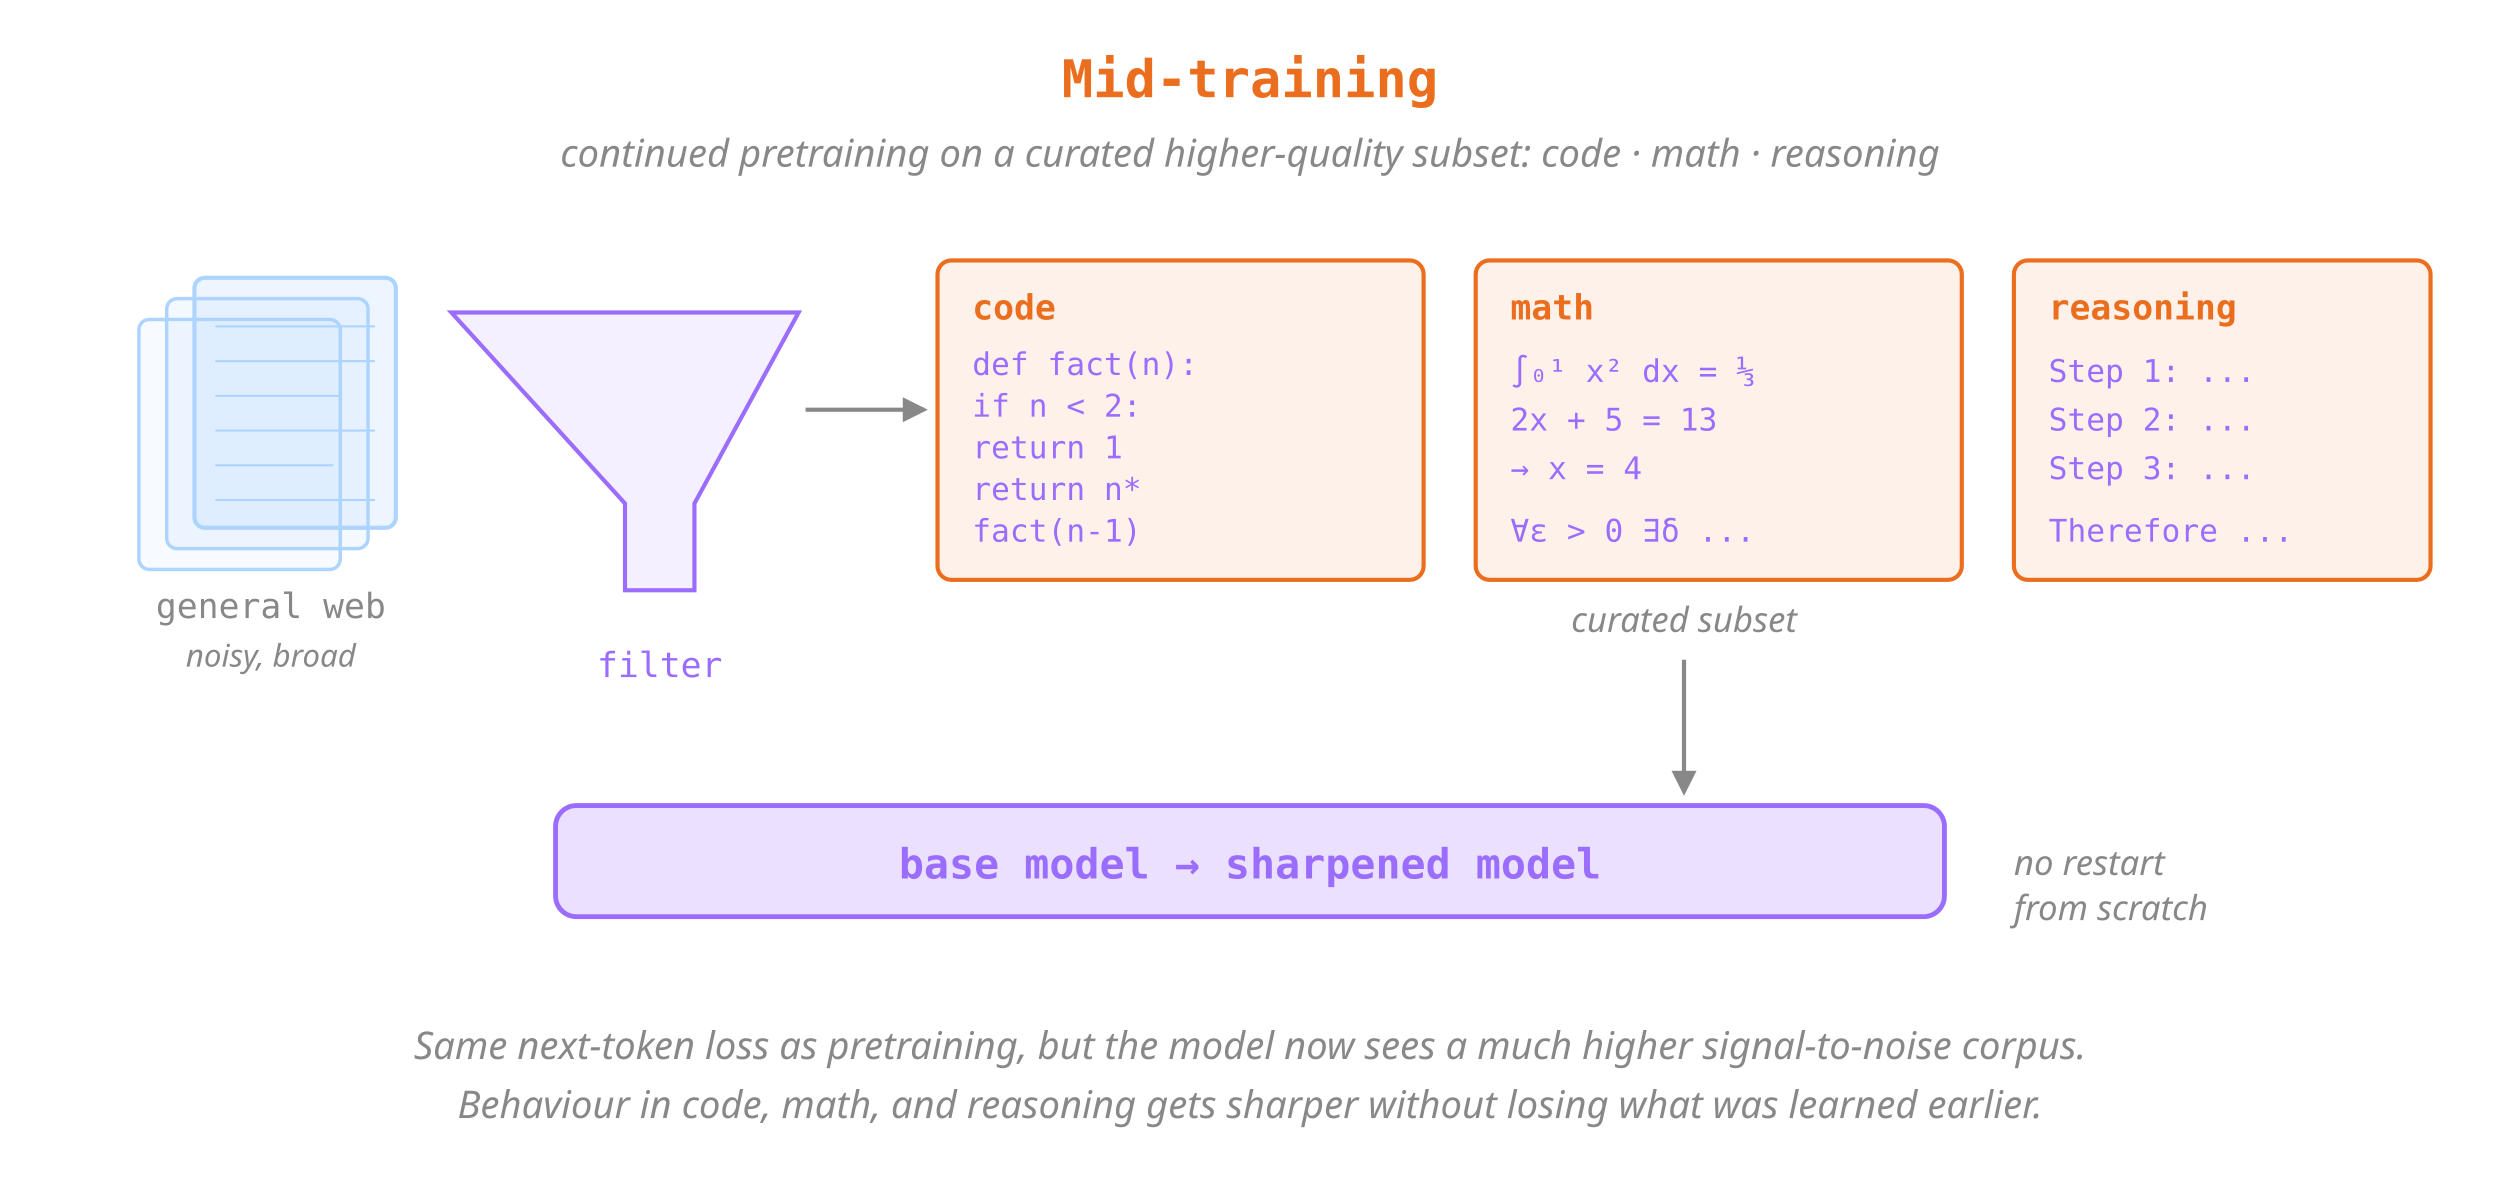
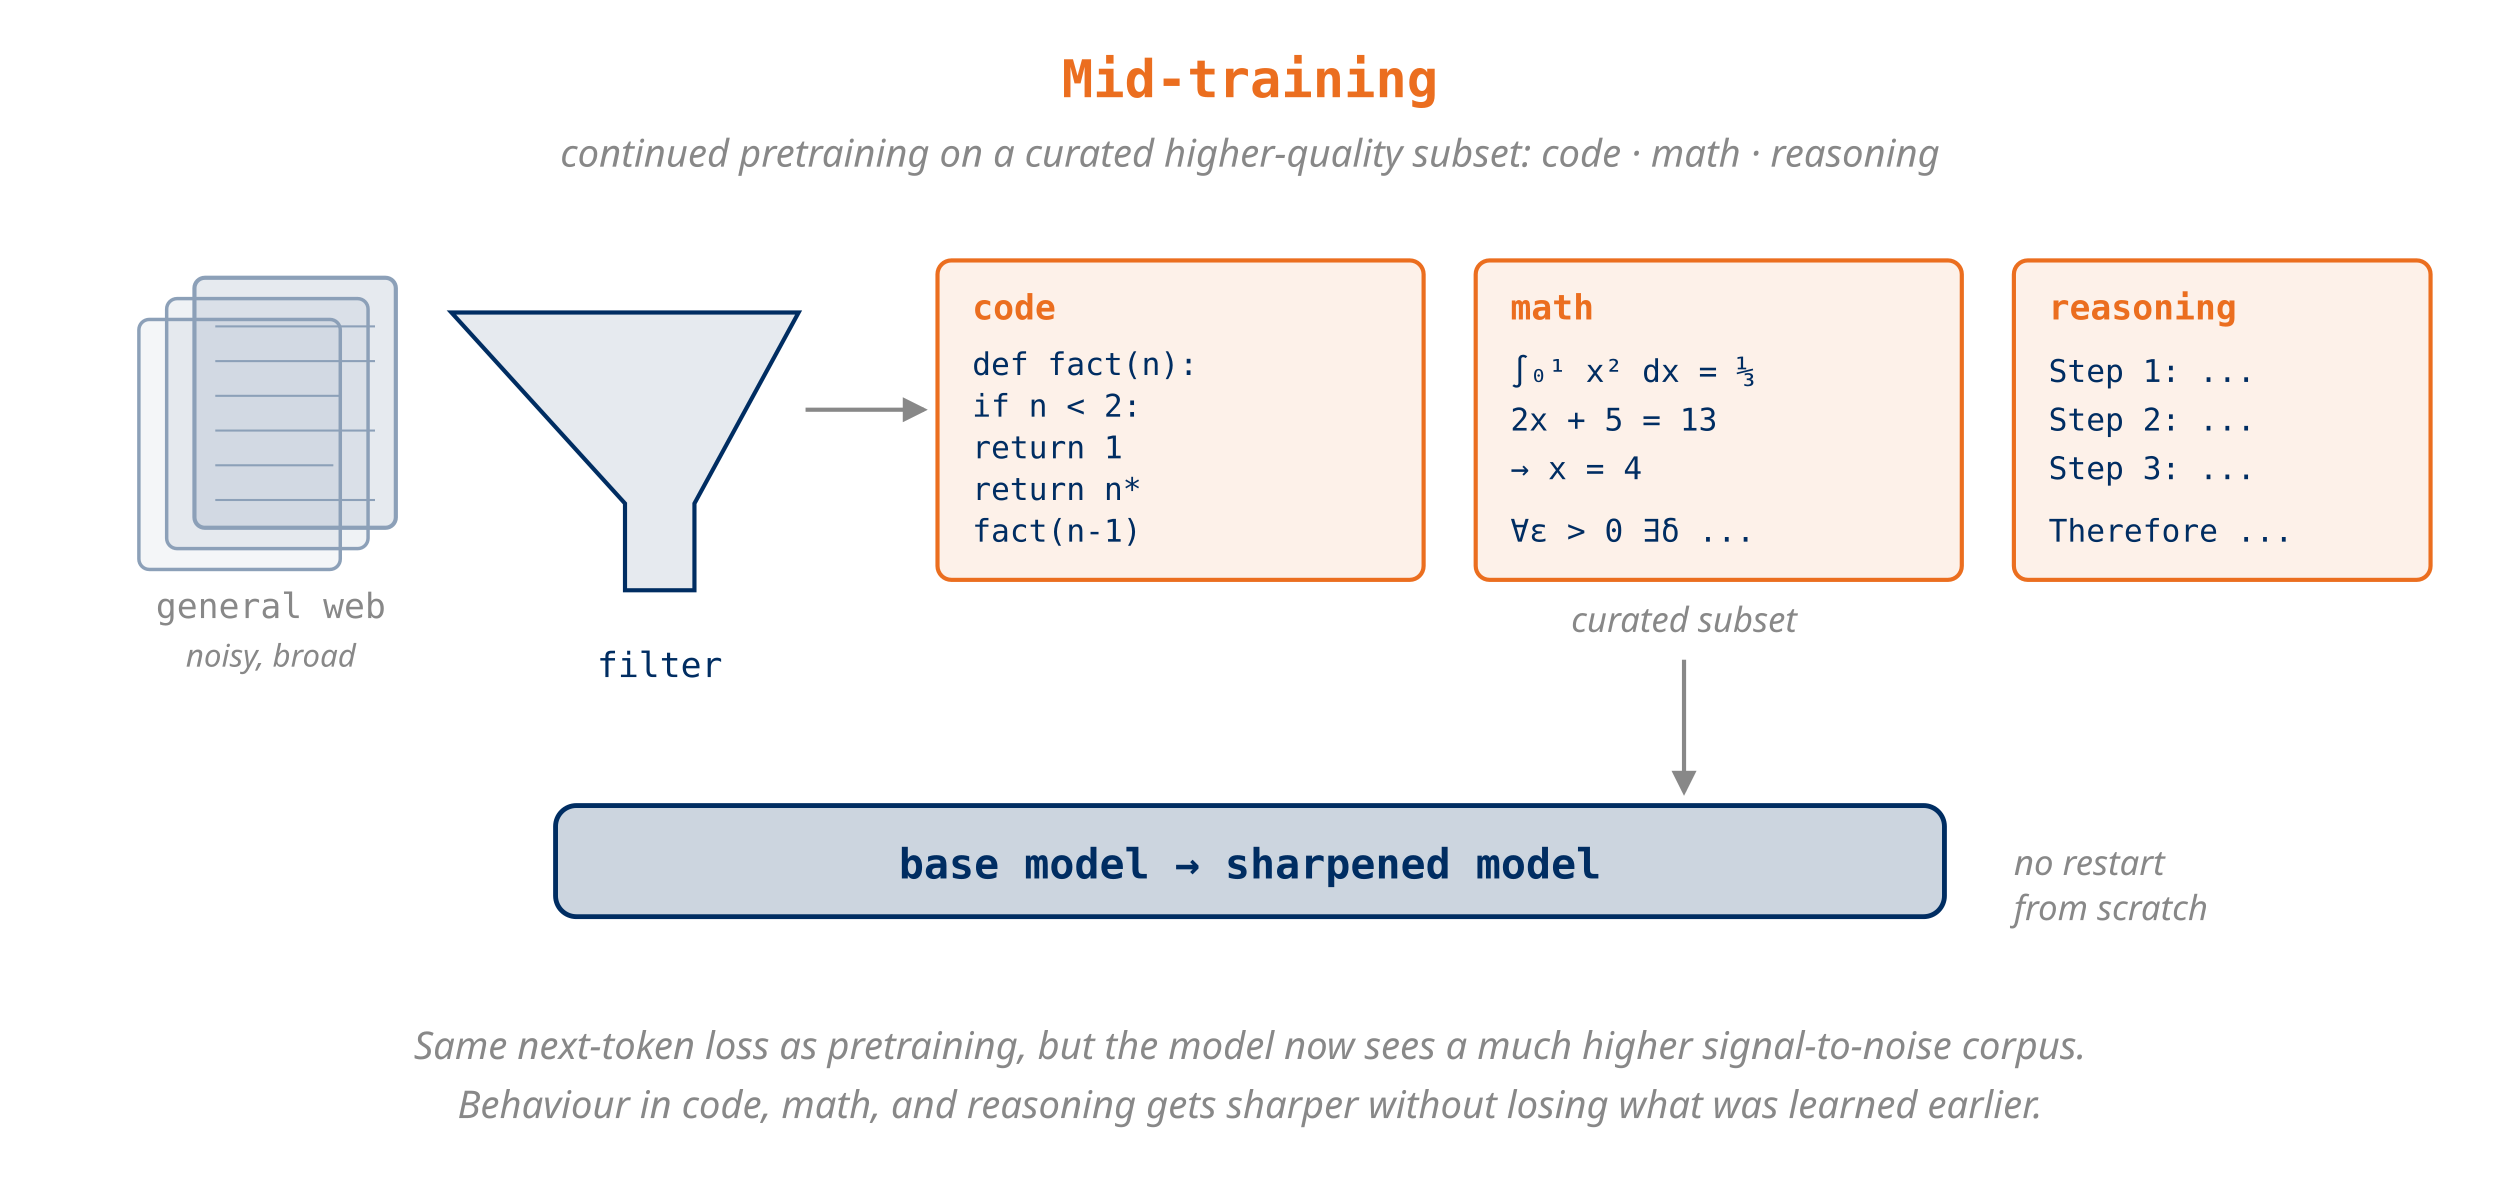
<svg xmlns="http://www.w3.org/2000/svg" viewBox="0 0 720 340" role="img" aria-label="Mid-training: continued pretraining on a curated high-quality subset focused on code, math, and reasoning">
  <defs>
    <marker id="arr-gray-t2" markerWidth="6" markerHeight="6" refX="5" refY="3" orient="auto">
      <polygon points="0,0 6,3 0,6" fill="#888" />
    </marker>
  </defs>
  <text x="360" y="28" text-anchor="middle" fill="#EB6E1F" font-size="15" font-family="ui-monospace, monospace" font-weight="600">Mid-training</text>
  <text x="360" y="48" text-anchor="middle" fill="#888" font-size="11" font-family="sans-serif" font-style="italic">continued pretraining on a curated higher-quality subset: code · math · reasoning</text>
  <g opacity="0.45">
-     <rect x="40" y="92" width="58" height="72" rx="3" ry="3" fill="rgba(74,158,255,0.10)" stroke="#4a9eff" stroke-width="1" />
-     <rect x="48" y="86" width="58" height="72" rx="3" ry="3" fill="rgba(74,158,255,0.14)" stroke="#4a9eff" stroke-width="1" />
-     <rect x="56" y="80" width="58" height="72" rx="3" ry="3" fill="rgba(74,158,255,0.22)" stroke="#4a9eff" stroke-width="1.2" />
-     <line x1="62" y1="94" x2="108" y2="94" stroke="#4a9eff" stroke-width="0.6" />
-     <line x1="62" y1="104" x2="108" y2="104" stroke="#4a9eff" stroke-width="0.6" />
-     <line x1="62" y1="114" x2="98" y2="114" stroke="#4a9eff" stroke-width="0.6" />
-     <line x1="62" y1="124" x2="108" y2="124" stroke="#4a9eff" stroke-width="0.6" />
-     <line x1="62" y1="134" x2="96" y2="134" stroke="#4a9eff" stroke-width="0.6" />
-     <line x1="62" y1="144" x2="108" y2="144" stroke="#4a9eff" stroke-width="0.6" />
+     <rect x="40" y="92" width="58" height="72" rx="3" ry="3" fill="rgba(0,45,98,0.10)" stroke="#002D62" stroke-width="1" />
+     <rect x="48" y="86" width="58" height="72" rx="3" ry="3" fill="rgba(0,45,98,0.14)" stroke="#002D62" stroke-width="1" />
+     <rect x="56" y="80" width="58" height="72" rx="3" ry="3" fill="rgba(0,45,98,0.22)" stroke="#002D62" stroke-width="1.2" />
+     <line x1="62" y1="94" x2="108" y2="94" stroke="#002D62" stroke-width="0.6" />
+     <line x1="62" y1="104" x2="108" y2="104" stroke="#002D62" stroke-width="0.6" />
+     <line x1="62" y1="114" x2="98" y2="114" stroke="#002D62" stroke-width="0.6" />
+     <line x1="62" y1="124" x2="108" y2="124" stroke="#002D62" stroke-width="0.6" />
+     <line x1="62" y1="134" x2="96" y2="134" stroke="#002D62" stroke-width="0.6" />
+     <line x1="62" y1="144" x2="108" y2="144" stroke="#002D62" stroke-width="0.6" />
  </g>
  <text x="78" y="178" text-anchor="middle" fill="#888" font-size="10" font-family="ui-monospace, monospace">general web</text>
  <text x="78" y="192" text-anchor="middle" fill="#888" font-size="9" font-family="sans-serif" font-style="italic">noisy, broad</text>
-   <path d="M 130 90 L 230 90 L 200 145 L 200 170 L 180 170 L 180 145 Z" fill="rgba(155,109,255,0.10)" stroke="#9b6dff" stroke-width="1.2" />
-   <text x="190" y="195" text-anchor="middle" fill="#9b6dff" font-size="10" font-family="ui-monospace, monospace">filter</text>
+   <path d="M 130 90 L 230 90 L 200 145 L 200 170 L 180 170 L 180 145 Z" fill="rgba(0,45,98,0.10)" stroke="#002D62" stroke-width="1.2" />
+   <text x="190" y="195" text-anchor="middle" fill="#002D62" font-size="10" font-family="ui-monospace, monospace">filter</text>
  <line x1="232" y1="118" x2="266" y2="118" stroke="#888" stroke-width="1.2" marker-end="url(#arr-gray-t2)" />
  <rect x="270" y="75" width="140" height="92" rx="4" ry="4" fill="rgba(235,110,31,0.10)" stroke="#EB6E1F" stroke-width="1.2" />
  <text x="280" y="92" fill="#EB6E1F" font-size="10" font-family="ui-monospace, monospace" font-weight="600">code</text>
-   <text x="280" y="108" fill="#9b6dff" font-size="9" font-family="ui-monospace, monospace">def fact(n):</text>
-   <text x="280" y="120" fill="#9b6dff" font-size="9" font-family="ui-monospace, monospace">  if n &lt; 2:</text>
-   <text x="280" y="132" fill="#9b6dff" font-size="9" font-family="ui-monospace, monospace">    return 1</text>
-   <text x="280" y="144" fill="#9b6dff" font-size="9" font-family="ui-monospace, monospace">  return n*</text>
-   <text x="280" y="156" fill="#9b6dff" font-size="9" font-family="ui-monospace, monospace">    fact(n-1)</text>
+   <text x="280" y="108" fill="#002D62" font-size="9" font-family="ui-monospace, monospace">def fact(n):</text>
+   <text x="280" y="120" fill="#002D62" font-size="9" font-family="ui-monospace, monospace">  if n &lt; 2:</text>
+   <text x="280" y="132" fill="#002D62" font-size="9" font-family="ui-monospace, monospace">    return 1</text>
+   <text x="280" y="144" fill="#002D62" font-size="9" font-family="ui-monospace, monospace">  return n*</text>
+   <text x="280" y="156" fill="#002D62" font-size="9" font-family="ui-monospace, monospace">    fact(n-1)</text>
  <rect x="425" y="75" width="140" height="92" rx="4" ry="4" fill="rgba(235,110,31,0.10)" stroke="#EB6E1F" stroke-width="1.2" />
  <text x="435" y="92" fill="#EB6E1F" font-size="10" font-family="ui-monospace, monospace" font-weight="600">math</text>
-   <text x="435" y="110" fill="#9b6dff" font-size="9" font-family="ui-monospace, monospace">∫₀¹ x² dx = ⅓</text>
-   <text x="435" y="124" fill="#9b6dff" font-size="9" font-family="ui-monospace, monospace">2x + 5 = 13</text>
-   <text x="435" y="138" fill="#9b6dff" font-size="9" font-family="ui-monospace, monospace">  → x = 4</text>
-   <text x="435" y="156" fill="#9b6dff" font-size="9" font-family="ui-monospace, monospace">∀ε &gt; 0 ∃δ ...</text>
+   <text x="435" y="110" fill="#002D62" font-size="9" font-family="ui-monospace, monospace">∫₀¹ x² dx = ⅓</text>
+   <text x="435" y="124" fill="#002D62" font-size="9" font-family="ui-monospace, monospace">2x + 5 = 13</text>
+   <text x="435" y="138" fill="#002D62" font-size="9" font-family="ui-monospace, monospace">  → x = 4</text>
+   <text x="435" y="156" fill="#002D62" font-size="9" font-family="ui-monospace, monospace">∀ε &gt; 0 ∃δ ...</text>
  <rect x="580" y="75" width="120" height="92" rx="4" ry="4" fill="rgba(235,110,31,0.10)" stroke="#EB6E1F" stroke-width="1.2" />
  <text x="590" y="92" fill="#EB6E1F" font-size="10" font-family="ui-monospace, monospace" font-weight="600">reasoning</text>
-   <text x="590" y="110" fill="#9b6dff" font-size="9" font-family="ui-monospace, monospace">Step 1: ...</text>
-   <text x="590" y="124" fill="#9b6dff" font-size="9" font-family="ui-monospace, monospace">Step 2: ...</text>
-   <text x="590" y="138" fill="#9b6dff" font-size="9" font-family="ui-monospace, monospace">Step 3: ...</text>
-   <text x="590" y="156" fill="#9b6dff" font-size="9" font-family="ui-monospace, monospace">Therefore ...</text>
+   <text x="590" y="110" fill="#002D62" font-size="9" font-family="ui-monospace, monospace">Step 1: ...</text>
+   <text x="590" y="124" fill="#002D62" font-size="9" font-family="ui-monospace, monospace">Step 2: ...</text>
+   <text x="590" y="138" fill="#002D62" font-size="9" font-family="ui-monospace, monospace">Step 3: ...</text>
+   <text x="590" y="156" fill="#002D62" font-size="9" font-family="ui-monospace, monospace">Therefore ...</text>
  <text x="485" y="182" text-anchor="middle" fill="#888" font-size="10" font-family="sans-serif" font-style="italic">curated subset</text>
  <line x1="485" y1="190" x2="485" y2="228" stroke="#888" stroke-width="1.2" marker-end="url(#arr-gray-t2)" />
-   <rect x="160" y="232" width="400" height="32" rx="6" ry="6" fill="rgba(155,109,255,0.20)" stroke="#9b6dff" stroke-width="1.4" />
-   <text x="360" y="253" text-anchor="middle" fill="#9b6dff" font-size="12" font-family="ui-monospace, monospace" font-weight="600">base model → sharpened model</text>
+   <rect x="160" y="232" width="400" height="32" rx="6" ry="6" fill="rgba(0,45,98,0.20)" stroke="#002D62" stroke-width="1.4" />
+   <text x="360" y="253" text-anchor="middle" fill="#002D62" font-size="12" font-family="ui-monospace, monospace" font-weight="600">base model → sharpened model</text>
  <text x="580" y="252" fill="#888" font-size="10" font-family="sans-serif" font-style="italic">no restart</text>
  <text x="580" y="265" fill="#888" font-size="10" font-family="sans-serif" font-style="italic">from scratch</text>
  <text x="360" y="305" text-anchor="middle" fill="#888" font-size="11" font-family="sans-serif" font-style="italic">Same next-token loss as pretraining, but the model now sees a much higher signal-to-noise corpus.</text>
  <text x="360" y="322" text-anchor="middle" fill="#888" font-size="11" font-family="sans-serif" font-style="italic">Behaviour in code, math, and reasoning gets sharper without losing what was learned earlier.</text>
</svg>
